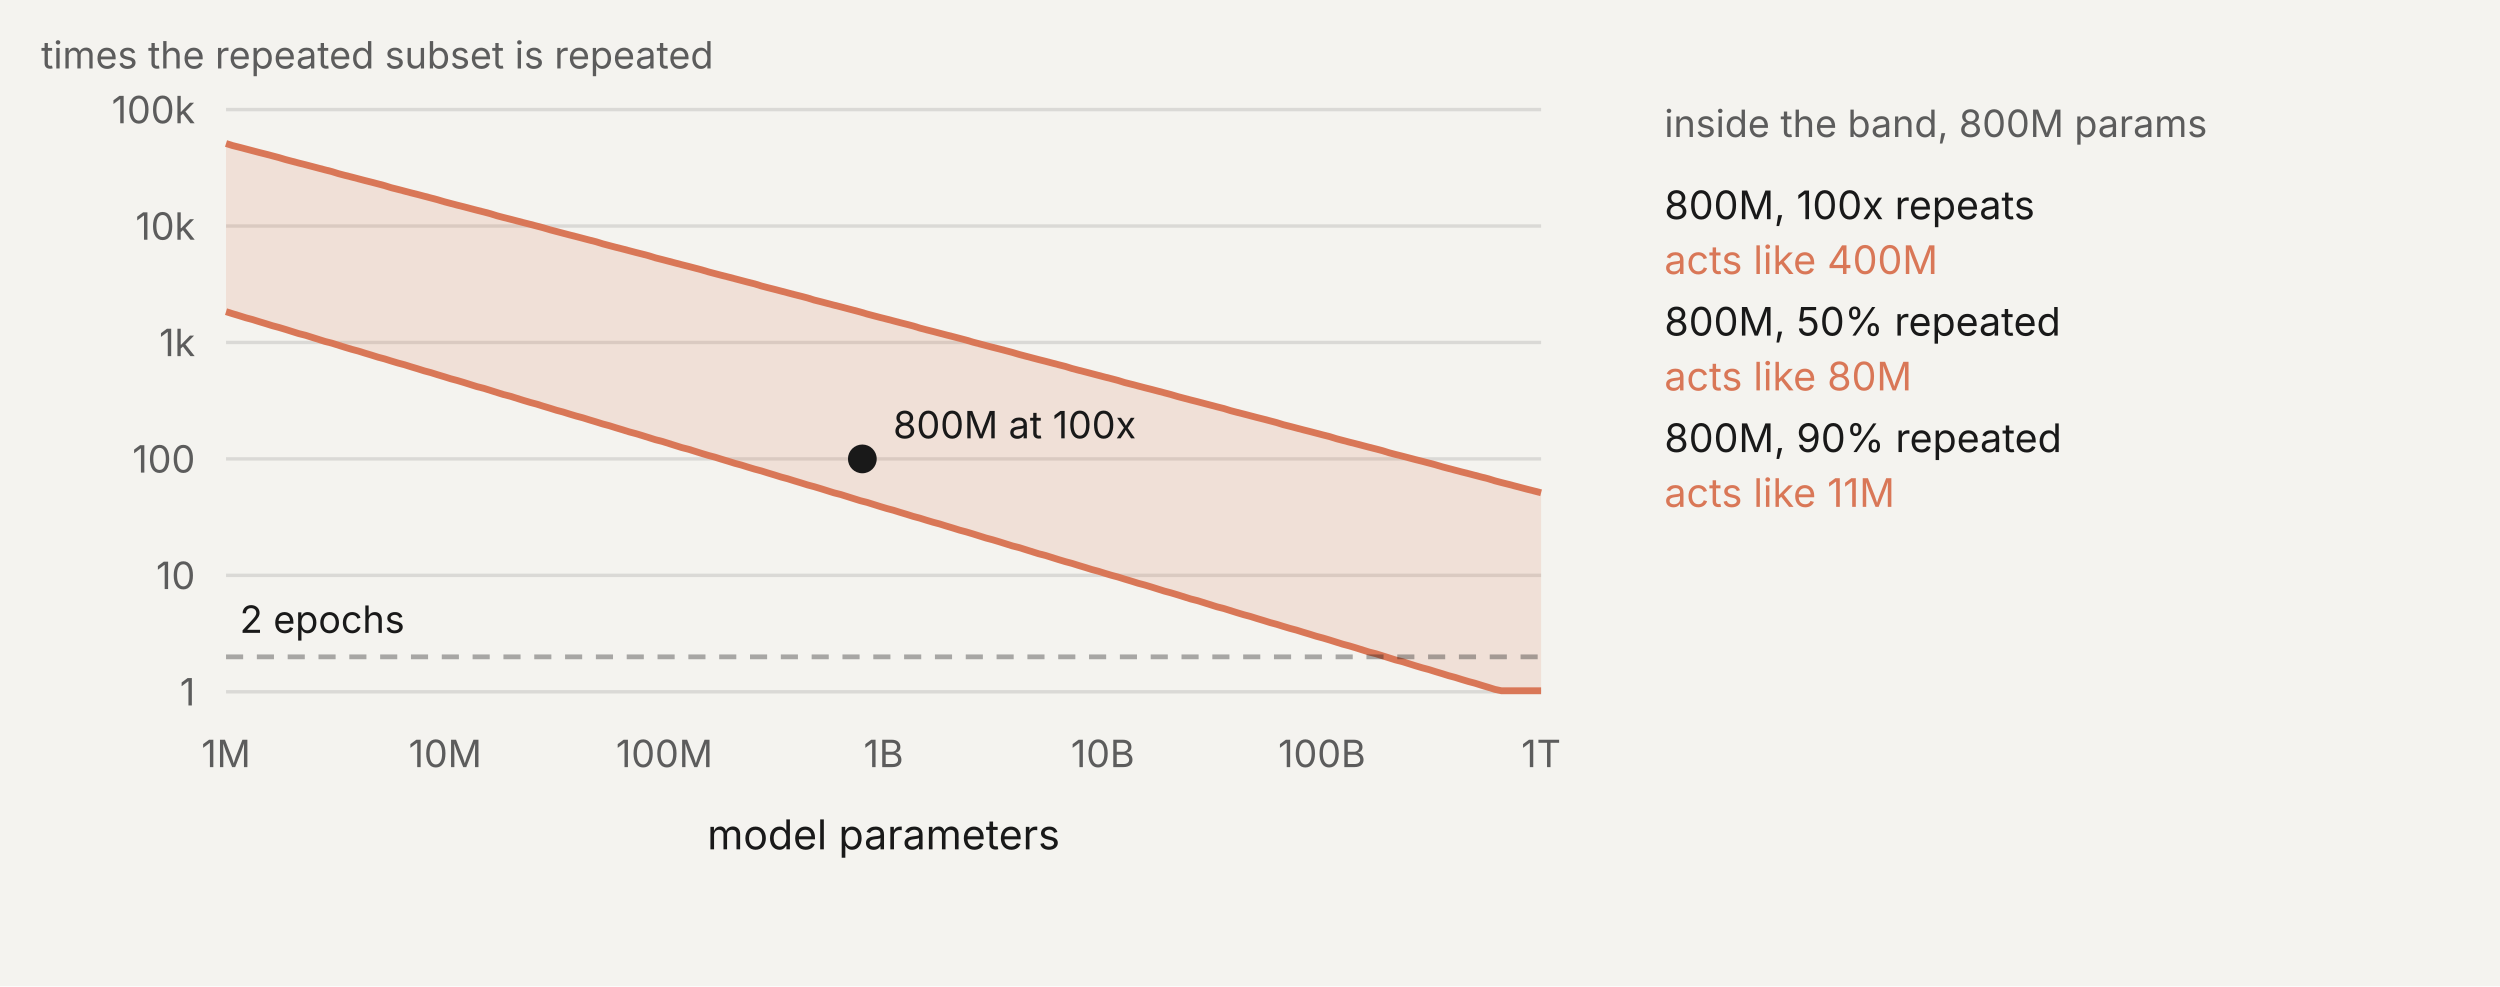
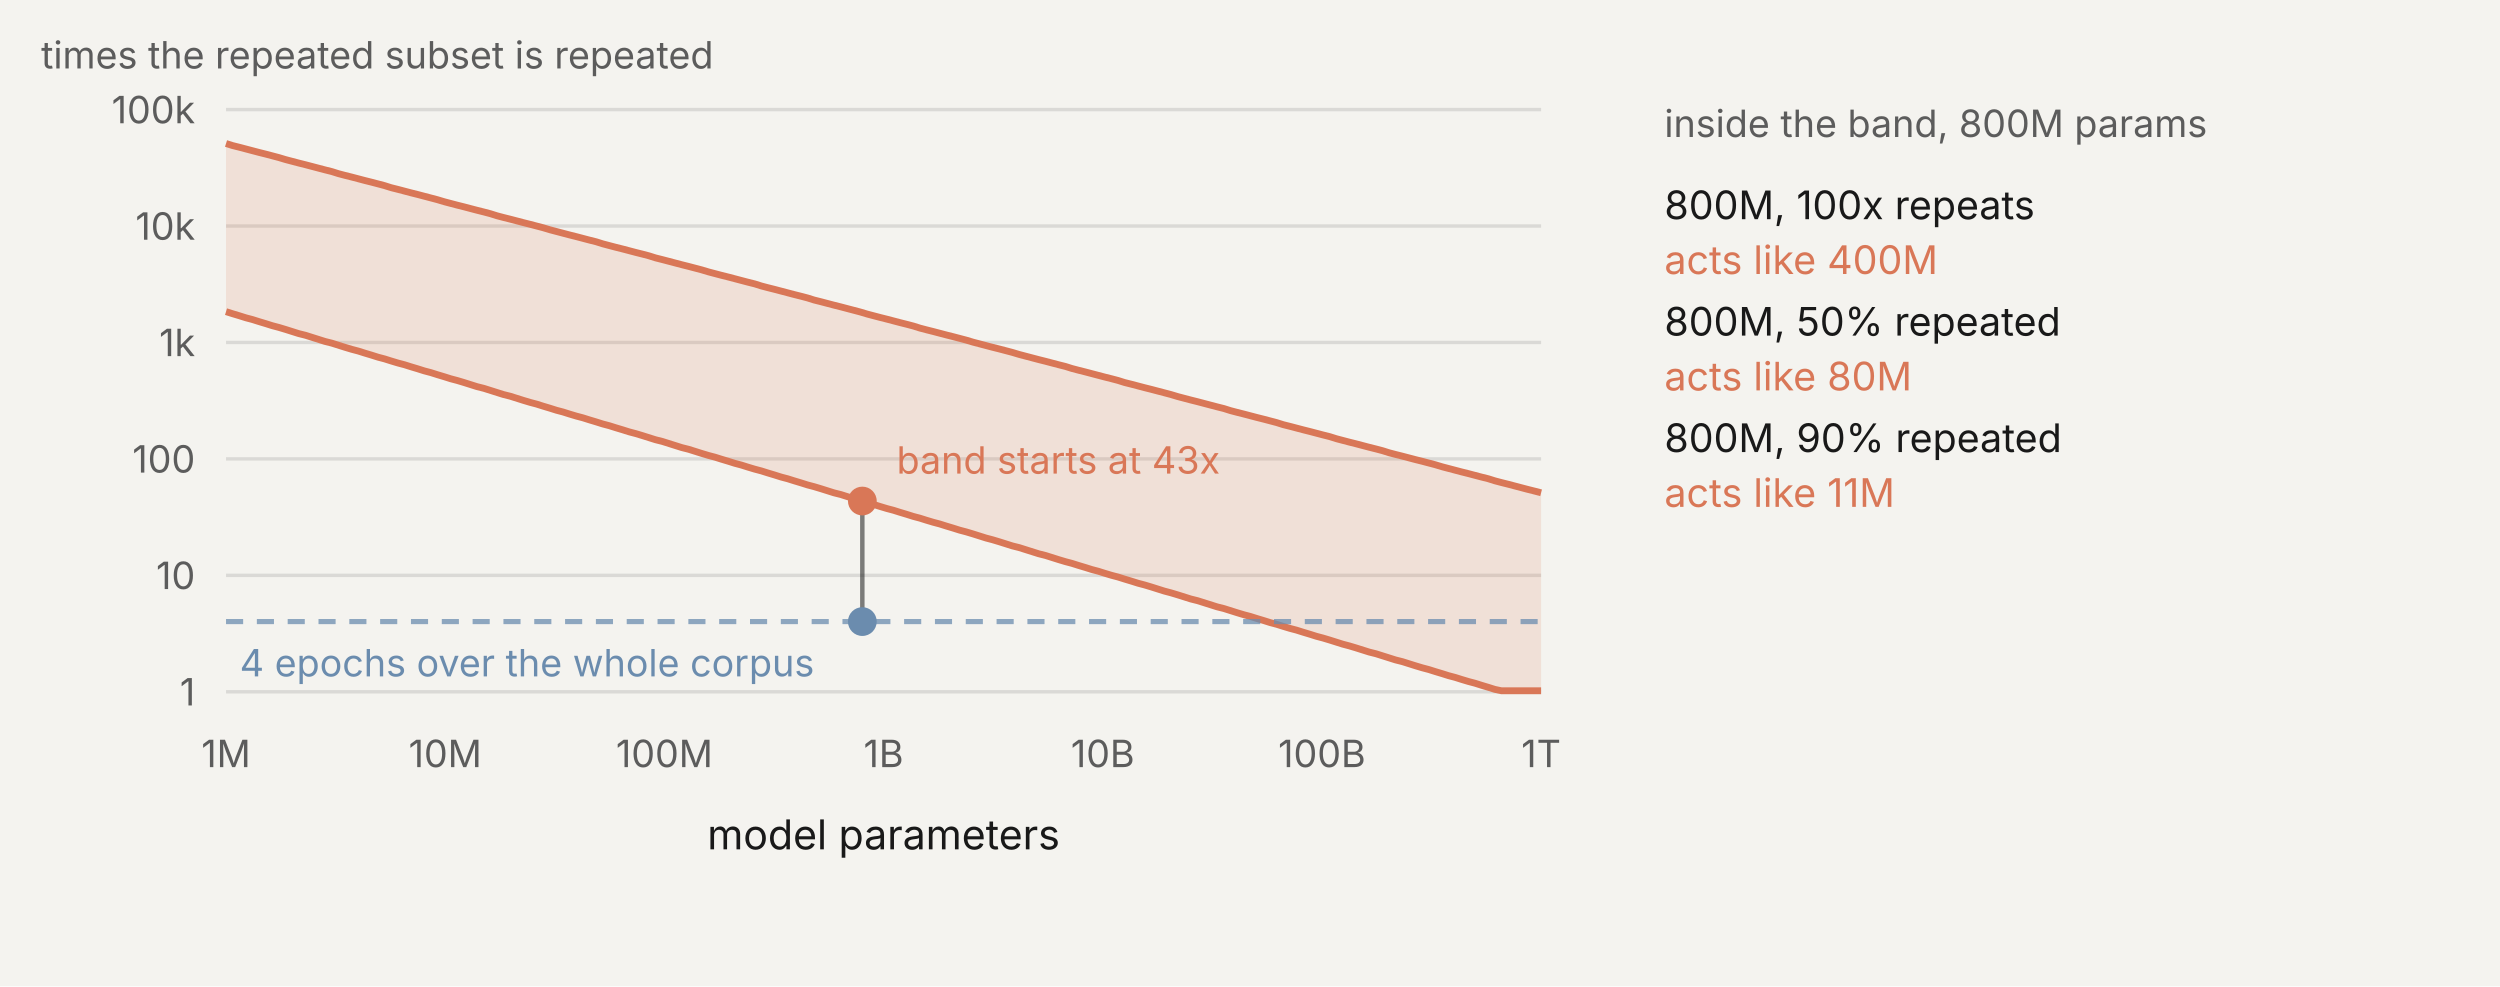
<svg xmlns="http://www.w3.org/2000/svg" viewBox="0 0 730 288" font-family="Inter, -apple-system, sans-serif">
  <rect width="730" height="288" fill="#F4F3EF" />
  <line x1="66.0" y1="202.0" x2="450.0" y2="202.0" stroke="#191919" stroke-opacity="0.12" stroke-width="1" />
  <text x="57.0" y="206.0" font-size="11" text-anchor="end" fill="#5C5C5C">1</text>
  <line x1="66.0" y1="168.0" x2="450.0" y2="168.0" stroke="#191919" stroke-opacity="0.12" stroke-width="1" />
  <text x="57.0" y="172.0" font-size="11" text-anchor="end" fill="#5C5C5C">10</text>
  <line x1="66.0" y1="134.0" x2="450.0" y2="134.0" stroke="#191919" stroke-opacity="0.12" stroke-width="1" />
  <text x="57.0" y="138.0" font-size="11" text-anchor="end" fill="#5C5C5C">100</text>
  <line x1="66.0" y1="100.0" x2="450.0" y2="100.0" stroke="#191919" stroke-opacity="0.12" stroke-width="1" />
  <text x="57.0" y="104.0" font-size="11" text-anchor="end" fill="#5C5C5C">1k</text>
  <line x1="66.0" y1="66.0" x2="450.0" y2="66.0" stroke="#191919" stroke-opacity="0.12" stroke-width="1" />
  <text x="57.0" y="70.0" font-size="11" text-anchor="end" fill="#5C5C5C">10k</text>
  <line x1="66.0" y1="32.0" x2="450.0" y2="32.0" stroke="#191919" stroke-opacity="0.12" stroke-width="1" />
  <text x="57.0" y="36.0" font-size="11" text-anchor="end" fill="#5C5C5C">100k</text>
  <text x="66.0" y="224.0" font-size="11" text-anchor="middle" fill="#5C5C5C">1M</text>
  <text x="130.0" y="224.0" font-size="11" text-anchor="middle" fill="#5C5C5C">10M</text>
  <text x="194.0" y="224.0" font-size="11" text-anchor="middle" fill="#5C5C5C">100M</text>
  <text x="258.0" y="224.0" font-size="11" text-anchor="middle" fill="#5C5C5C">1B</text>
  <text x="322.0" y="224.0" font-size="11" text-anchor="middle" fill="#5C5C5C">10B</text>
  <text x="386.0" y="224.0" font-size="11" text-anchor="middle" fill="#5C5C5C">100B</text>
  <text x="450.0" y="224.0" font-size="11" text-anchor="middle" fill="#5C5C5C">1T</text>
  <text x="258.0" y="248.0" font-size="12" text-anchor="middle" fill="#191919">model parameters</text>
  <text x="12.0" y="20.0" font-size="11" text-anchor="start" fill="#5C5C5C">times the repeated subset is repeated</text>
  <polygon points="66.0,41.9 67.9,42.5 69.9,43.0 71.8,43.5 73.7,44.0 75.6,44.5 77.6,45.0 79.5,45.5 81.4,46.0 83.4,46.6 85.3,47.1 87.2,47.6 89.2,48.1 91.1,48.6 93.0,49.1 94.9,49.6 96.9,50.1 98.8,50.7 100.7,51.2 102.7,51.7 104.6,52.2 106.5,52.7 108.5,53.2 110.4,53.7 112.3,54.2 114.2,54.8 116.2,55.3 118.1,55.8 120.0,56.3 122.0,56.8 123.9,57.3 125.8,57.8 127.7,58.3 129.7,58.9 131.6,59.4 133.5,59.9 135.5,60.4 137.4,60.9 139.3,61.4 141.3,61.9 143.2,62.4 145.1,63.0 147.0,63.5 149.0,64.0 150.9,64.5 152.8,65.0 154.8,65.5 156.7,66.0 158.6,66.5 160.6,67.1 162.5,67.6 164.4,68.1 166.3,68.6 168.3,69.1 170.2,69.6 172.1,70.1 174.1,70.6 176.0,71.2 177.9,71.7 179.8,72.2 181.8,72.7 183.7,73.2 185.6,73.7 187.6,74.2 189.5,74.7 191.4,75.3 193.4,75.8 195.3,76.3 197.2,76.8 199.1,77.3 201.1,77.8 203.0,78.3 204.9,78.8 206.9,79.4 208.8,79.9 210.7,80.4 212.7,80.9 214.6,81.4 216.5,81.9 218.4,82.4 220.4,82.9 222.3,83.5 224.2,84.0 226.2,84.5 228.1,85.0 230.0,85.5 231.9,86.0 233.9,86.5 235.8,87.0 237.7,87.6 239.7,88.1 241.6,88.6 243.5,89.1 245.5,89.6 247.4,90.1 249.3,90.6 251.2,91.1 253.2,91.7 255.1,92.2 257.0,92.7 259.0,93.2 260.9,93.7 262.8,94.2 264.8,94.7 266.7,95.2 268.6,95.8 270.5,96.3 272.5,96.8 274.4,97.3 276.3,97.8 278.3,98.3 280.2,98.8 282.1,99.3 284.1,99.9 286.0,100.4 287.9,100.9 289.8,101.4 291.8,101.9 293.7,102.4 295.6,102.9 297.6,103.5 299.5,104.0 301.4,104.5 303.3,105.0 305.3,105.5 307.2,106.0 309.1,106.5 311.1,107.0 313.0,107.6 314.9,108.1 316.9,108.6 318.8,109.1 320.7,109.6 322.6,110.1 324.6,110.6 326.5,111.1 328.4,111.7 330.4,112.2 332.3,112.7 334.2,113.2 336.2,113.7 338.1,114.2 340.0,114.7 341.9,115.2 343.9,115.8 345.8,116.3 347.7,116.8 349.7,117.3 351.6,117.8 353.5,118.3 355.4,118.8 357.4,119.3 359.3,119.9 361.2,120.4 363.2,120.9 365.1,121.4 367.0,121.9 369.0,122.4 370.9,122.9 372.8,123.4 374.7,124.0 376.7,124.5 378.6,125.0 380.5,125.5 382.5,126.0 384.4,126.5 386.3,127.0 388.3,127.5 390.2,128.1 392.1,128.6 394.0,129.1 396.0,129.6 397.9,130.1 399.8,130.6 401.8,131.1 403.7,131.6 405.6,132.2 407.5,132.7 409.5,133.2 411.4,133.7 413.3,134.2 415.3,134.7 417.2,135.2 419.1,135.7 421.1,136.3 423.0,136.8 424.9,137.3 426.8,137.8 428.8,138.3 430.7,138.8 432.6,139.3 434.6,139.8 436.5,140.4 438.4,140.9 440.4,141.4 442.3,141.9 444.2,142.4 446.1,142.9 448.1,143.4 450.0,143.9 450.0,201.7 448.1,201.7 446.1,201.7 444.2,201.7 442.3,201.7 440.4,201.7 438.4,201.7 436.5,201.3 434.6,200.7 432.6,200.1 430.7,199.5 428.8,199.0 426.8,198.4 424.9,197.8 423.0,197.3 421.1,196.7 419.1,196.1 417.2,195.5 415.3,195.0 413.3,194.4 411.4,193.8 409.5,193.2 407.5,192.7 405.6,192.1 403.7,191.5 401.8,190.9 399.8,190.4 397.9,189.8 396.0,189.2 394.0,188.6 392.1,188.1 390.2,187.5 388.3,186.9 386.3,186.3 384.4,185.8 382.5,185.2 380.5,184.6 378.6,184.0 376.7,183.5 374.7,182.9 372.8,182.3 370.9,181.8 369.0,181.2 367.0,180.6 365.1,180.0 363.2,179.5 361.2,178.9 359.3,178.3 357.4,177.7 355.4,177.2 353.5,176.6 351.6,176.0 349.7,175.4 347.7,174.9 345.8,174.3 343.9,173.7 341.9,173.1 340.0,172.6 338.1,172.0 336.2,171.4 334.2,170.8 332.3,170.3 330.4,169.7 328.4,169.1 326.5,168.5 324.6,168.0 322.6,167.4 320.7,166.8 318.8,166.3 316.9,165.7 314.9,165.1 313.0,164.5 311.1,164.0 309.1,163.4 307.2,162.8 305.3,162.2 303.3,161.7 301.4,161.1 299.5,160.5 297.6,159.9 295.6,159.4 293.7,158.8 291.8,158.2 289.8,157.6 287.9,157.1 286.0,156.5 284.1,155.9 282.1,155.3 280.2,154.8 278.3,154.2 276.3,153.6 274.4,153.0 272.5,152.5 270.5,151.9 268.6,151.3 266.7,150.8 264.8,150.2 262.8,149.6 260.9,149.0 259.0,148.5 257.0,147.9 255.1,147.3 253.2,146.7 251.2,146.2 249.3,145.6 247.4,145.0 245.5,144.4 243.5,143.9 241.6,143.3 239.7,142.7 237.7,142.1 235.8,141.6 233.9,141.0 231.9,140.4 230.0,139.8 228.1,139.3 226.2,138.7 224.2,138.1 222.3,137.5 220.4,137.0 218.4,136.4 216.5,135.8 214.6,135.3 212.7,134.7 210.7,134.1 208.8,133.5 206.9,133.0 204.9,132.4 203.0,131.8 201.1,131.2 199.1,130.7 197.2,130.1 195.3,129.5 193.4,128.9 191.4,128.4 189.5,127.8 187.6,127.2 185.6,126.6 183.7,126.1 181.8,125.5 179.8,124.9 177.9,124.3 176.0,123.8 174.1,123.2 172.1,122.6 170.2,122.0 168.3,121.5 166.3,120.9 164.4,120.3 162.5,119.8 160.6,119.2 158.6,118.6 156.7,118.0 154.8,117.5 152.8,116.9 150.9,116.3 149.0,115.7 147.0,115.2 145.1,114.6 143.2,114.0 141.3,113.4 139.3,112.9 137.4,112.3 135.5,111.7 133.5,111.1 131.6,110.6 129.7,110.0 127.7,109.4 125.8,108.8 123.9,108.3 122.0,107.7 120.0,107.1 118.1,106.5 116.2,106.0 114.2,105.4 112.3,104.8 110.4,104.3 108.5,103.7 106.5,103.1 104.6,102.5 102.7,102.0 100.7,101.4 98.8,100.8 96.9,100.2 94.9,99.7 93.0,99.1 91.1,98.5 89.2,97.9 87.2,97.4 85.3,96.8 83.4,96.2 81.4,95.6 79.5,95.1 77.6,94.5 75.6,93.9 73.7,93.3 71.8,92.8 69.9,92.2 67.9,91.6 66.0,91.0" fill="#D97757" fill-opacity="0.16" stroke="none" />
  <polyline points="66.0,41.9 67.9,42.5 69.9,43.0 71.8,43.5 73.7,44.0 75.6,44.5 77.6,45.0 79.5,45.5 81.4,46.0 83.4,46.6 85.3,47.1 87.2,47.6 89.2,48.1 91.1,48.6 93.0,49.1 94.9,49.6 96.9,50.1 98.8,50.7 100.7,51.2 102.7,51.7 104.6,52.2 106.5,52.7 108.5,53.2 110.4,53.7 112.3,54.2 114.2,54.8 116.2,55.3 118.1,55.8 120.0,56.3 122.0,56.8 123.9,57.3 125.8,57.8 127.7,58.3 129.7,58.9 131.6,59.4 133.5,59.9 135.5,60.4 137.4,60.9 139.3,61.4 141.3,61.9 143.2,62.4 145.1,63.0 147.0,63.5 149.0,64.0 150.9,64.5 152.8,65.0 154.8,65.5 156.7,66.0 158.6,66.5 160.6,67.1 162.5,67.6 164.4,68.1 166.3,68.6 168.3,69.1 170.2,69.6 172.1,70.1 174.1,70.6 176.0,71.2 177.9,71.7 179.8,72.2 181.8,72.7 183.7,73.2 185.6,73.7 187.6,74.2 189.5,74.7 191.4,75.3 193.4,75.8 195.3,76.3 197.2,76.8 199.1,77.3 201.1,77.8 203.0,78.3 204.9,78.8 206.9,79.4 208.8,79.9 210.7,80.4 212.7,80.9 214.6,81.4 216.5,81.9 218.4,82.4 220.4,82.9 222.3,83.5 224.2,84.0 226.2,84.5 228.1,85.0 230.0,85.5 231.9,86.0 233.9,86.5 235.8,87.0 237.7,87.6 239.7,88.1 241.6,88.6 243.5,89.1 245.5,89.6 247.4,90.1 249.3,90.6 251.2,91.1 253.2,91.7 255.1,92.2 257.0,92.7 259.0,93.2 260.9,93.7 262.8,94.2 264.8,94.7 266.7,95.2 268.6,95.8 270.5,96.3 272.5,96.8 274.4,97.3 276.3,97.8 278.3,98.3 280.2,98.8 282.1,99.3 284.1,99.9 286.0,100.4 287.9,100.9 289.8,101.4 291.8,101.9 293.7,102.4 295.6,102.9 297.6,103.5 299.5,104.0 301.4,104.5 303.3,105.0 305.3,105.5 307.2,106.0 309.1,106.5 311.1,107.0 313.0,107.6 314.9,108.1 316.9,108.6 318.8,109.1 320.7,109.6 322.6,110.1 324.6,110.6 326.5,111.1 328.4,111.7 330.4,112.2 332.3,112.7 334.2,113.2 336.2,113.7 338.1,114.2 340.0,114.7 341.9,115.2 343.9,115.8 345.8,116.3 347.7,116.8 349.7,117.3 351.6,117.8 353.5,118.3 355.4,118.8 357.4,119.3 359.3,119.9 361.2,120.4 363.2,120.9 365.1,121.4 367.0,121.9 369.0,122.4 370.9,122.9 372.8,123.4 374.7,124.0 376.7,124.5 378.6,125.0 380.5,125.5 382.5,126.0 384.4,126.5 386.3,127.0 388.3,127.5 390.2,128.1 392.1,128.6 394.0,129.1 396.0,129.6 397.9,130.1 399.8,130.6 401.8,131.1 403.7,131.6 405.6,132.2 407.5,132.7 409.5,133.2 411.4,133.7 413.3,134.2 415.3,134.7 417.2,135.2 419.1,135.7 421.1,136.3 423.0,136.8 424.9,137.3 426.8,137.8 428.8,138.3 430.7,138.8 432.6,139.3 434.6,139.8 436.5,140.4 438.4,140.9 440.4,141.4 442.3,141.9 444.2,142.4 446.1,142.9 448.1,143.4 450.0,143.9" fill="none" stroke="#D97757" stroke-width="2.0" stroke-opacity="1.0" />
  <polyline points="66.0,91.0 67.9,91.6 69.9,92.2 71.8,92.8 73.7,93.3 75.6,93.9 77.6,94.5 79.5,95.1 81.4,95.6 83.4,96.2 85.3,96.8 87.2,97.4 89.2,97.9 91.1,98.5 93.0,99.1 94.9,99.7 96.9,100.2 98.8,100.8 100.7,101.4 102.7,102.0 104.6,102.5 106.5,103.1 108.5,103.7 110.4,104.3 112.3,104.8 114.2,105.4 116.2,106.0 118.1,106.5 120.0,107.1 122.0,107.7 123.9,108.3 125.8,108.8 127.7,109.4 129.7,110.0 131.6,110.6 133.5,111.1 135.5,111.7 137.4,112.3 139.3,112.9 141.3,113.4 143.2,114.0 145.1,114.6 147.0,115.2 149.0,115.7 150.9,116.3 152.8,116.9 154.8,117.5 156.7,118.0 158.6,118.6 160.6,119.2 162.5,119.8 164.4,120.3 166.3,120.9 168.3,121.5 170.2,122.0 172.1,122.6 174.1,123.2 176.0,123.8 177.9,124.3 179.8,124.9 181.8,125.5 183.7,126.1 185.6,126.6 187.6,127.2 189.5,127.8 191.4,128.4 193.4,128.9 195.3,129.5 197.2,130.1 199.1,130.7 201.1,131.2 203.0,131.8 204.9,132.4 206.9,133.0 208.8,133.5 210.7,134.1 212.7,134.7 214.6,135.3 216.5,135.8 218.4,136.4 220.4,137.0 222.3,137.5 224.2,138.1 226.2,138.7 228.1,139.3 230.0,139.8 231.9,140.4 233.9,141.0 235.8,141.6 237.7,142.1 239.7,142.7 241.6,143.3 243.5,143.9 245.5,144.4 247.4,145.0 249.3,145.6 251.2,146.2 253.2,146.7 255.1,147.3 257.0,147.9 259.0,148.5 260.9,149.0 262.8,149.6 264.8,150.2 266.7,150.8 268.6,151.3 270.5,151.9 272.5,152.5 274.4,153.0 276.3,153.6 278.3,154.2 280.2,154.8 282.1,155.3 284.1,155.9 286.0,156.5 287.9,157.1 289.8,157.6 291.8,158.2 293.7,158.8 295.6,159.4 297.6,159.9 299.5,160.5 301.4,161.1 303.3,161.7 305.3,162.2 307.2,162.8 309.1,163.4 311.1,164.0 313.0,164.5 314.9,165.1 316.9,165.7 318.8,166.3 320.7,166.8 322.6,167.4 324.6,168.0 326.5,168.5 328.4,169.1 330.4,169.7 332.3,170.3 334.2,170.8 336.2,171.4 338.1,172.0 340.0,172.6 341.9,173.1 343.9,173.7 345.8,174.3 347.7,174.9 349.7,175.4 351.6,176.0 353.5,176.6 355.4,177.2 357.4,177.7 359.3,178.3 361.2,178.9 363.2,179.5 365.1,180.0 367.0,180.6 369.0,181.2 370.9,181.8 372.8,182.3 374.7,182.9 376.7,183.5 378.6,184.0 380.5,184.6 382.5,185.2 384.4,185.8 386.3,186.3 388.3,186.9 390.2,187.5 392.1,188.1 394.0,188.6 396.0,189.2 397.9,189.8 399.8,190.4 401.8,190.9 403.7,191.5 405.6,192.1 407.5,192.7 409.5,193.2 411.4,193.8 413.3,194.4 415.3,195.0 417.2,195.5 419.1,196.1 421.1,196.7 423.0,197.3 424.9,197.8 426.8,198.4 428.8,199.0 430.7,199.5 432.6,200.1 434.6,200.7 436.5,201.3 438.4,201.7 440.4,201.7 442.3,201.7 444.2,201.7 446.1,201.7 448.1,201.7 450.0,201.7" fill="none" stroke="#D97757" stroke-width="2.0" stroke-opacity="1.0" />
-   <line x1="66.0" y1="191.8" x2="450.0" y2="191.8" stroke="#191919" stroke-opacity="0.35" stroke-width="1.4" stroke-dasharray="5 4" />
-   <text x="70.0" y="184.8" font-size="11" text-anchor="start" fill="#191919">2 epochs</text>
-   <circle cx="251.8" cy="134.0" r="4.2" fill="#191919" />
-   <text x="260.8" y="128.0" font-size="11" text-anchor="start" fill="#191919">800M at 100x</text>
+   <line x1="66.0" y1="181.5" x2="450.0" y2="181.5" stroke="#6B8CAE" stroke-opacity="0.75" stroke-width="1.5" stroke-dasharray="5 4" />
+   <text x="70.0" y="197.5" font-size="11" text-anchor="start" fill="#6B8CAE">4 epochs over the whole corpus</text>
+   <line x1="251.8" y1="181.5" x2="251.8" y2="146.3" stroke="#191919" stroke-opacity="0.55" stroke-width="1.3" />
+   <circle cx="251.8" cy="146.3" r="4.2" fill="#D97757" />
+   <circle cx="251.8" cy="181.5" r="4.2" fill="#6B8CAE" />
+   <text x="261.8" y="138.3" font-size="11" text-anchor="start" fill="#D97757">band starts at 43x</text>
  <text x="486.0" y="40.0" font-size="11" text-anchor="start" fill="#5C5C5C">inside the band, 800M params</text>
  <text x="486.0" y="64.0" font-size="11.5" text-anchor="start" fill="#191919">800M, 100x repeats</text>
  <text x="486.0" y="80.0" font-size="11.5" text-anchor="start" fill="#D97757">acts like 400M</text>
  <text x="486.0" y="98.0" font-size="11.5" text-anchor="start" fill="#191919">800M, 50% repeated</text>
  <text x="486.0" y="114.0" font-size="11.5" text-anchor="start" fill="#D97757">acts like 80M</text>
  <text x="486.0" y="132.0" font-size="11.5" text-anchor="start" fill="#191919">800M, 90% repeated</text>
  <text x="486.0" y="148.0" font-size="11.5" text-anchor="start" fill="#D97757">acts like 11M</text>
</svg>
